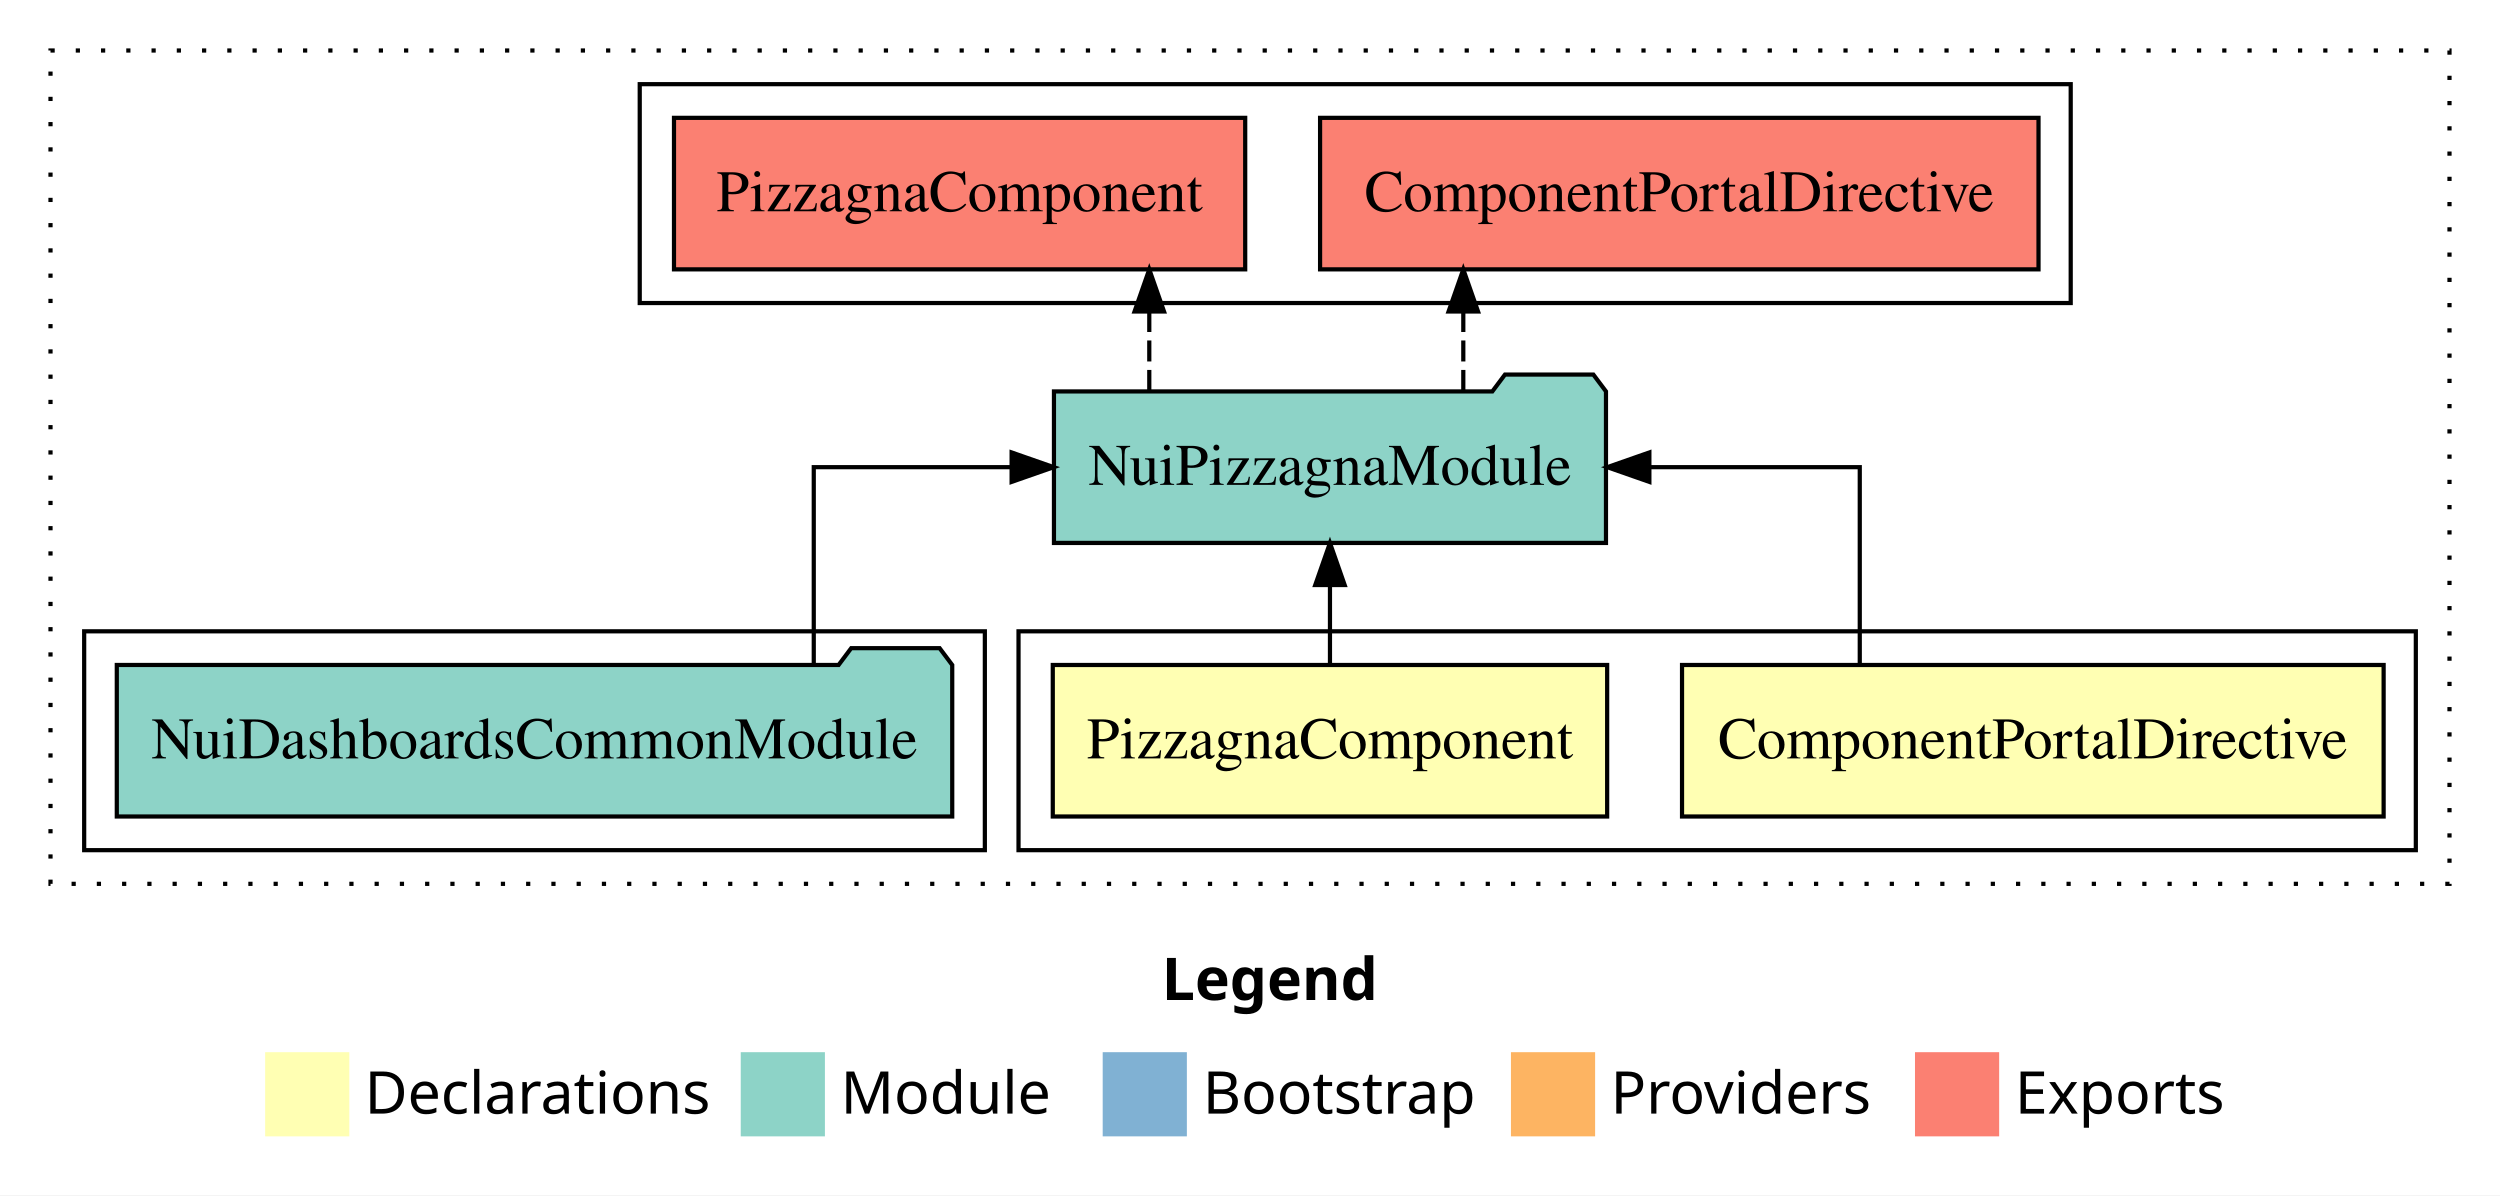
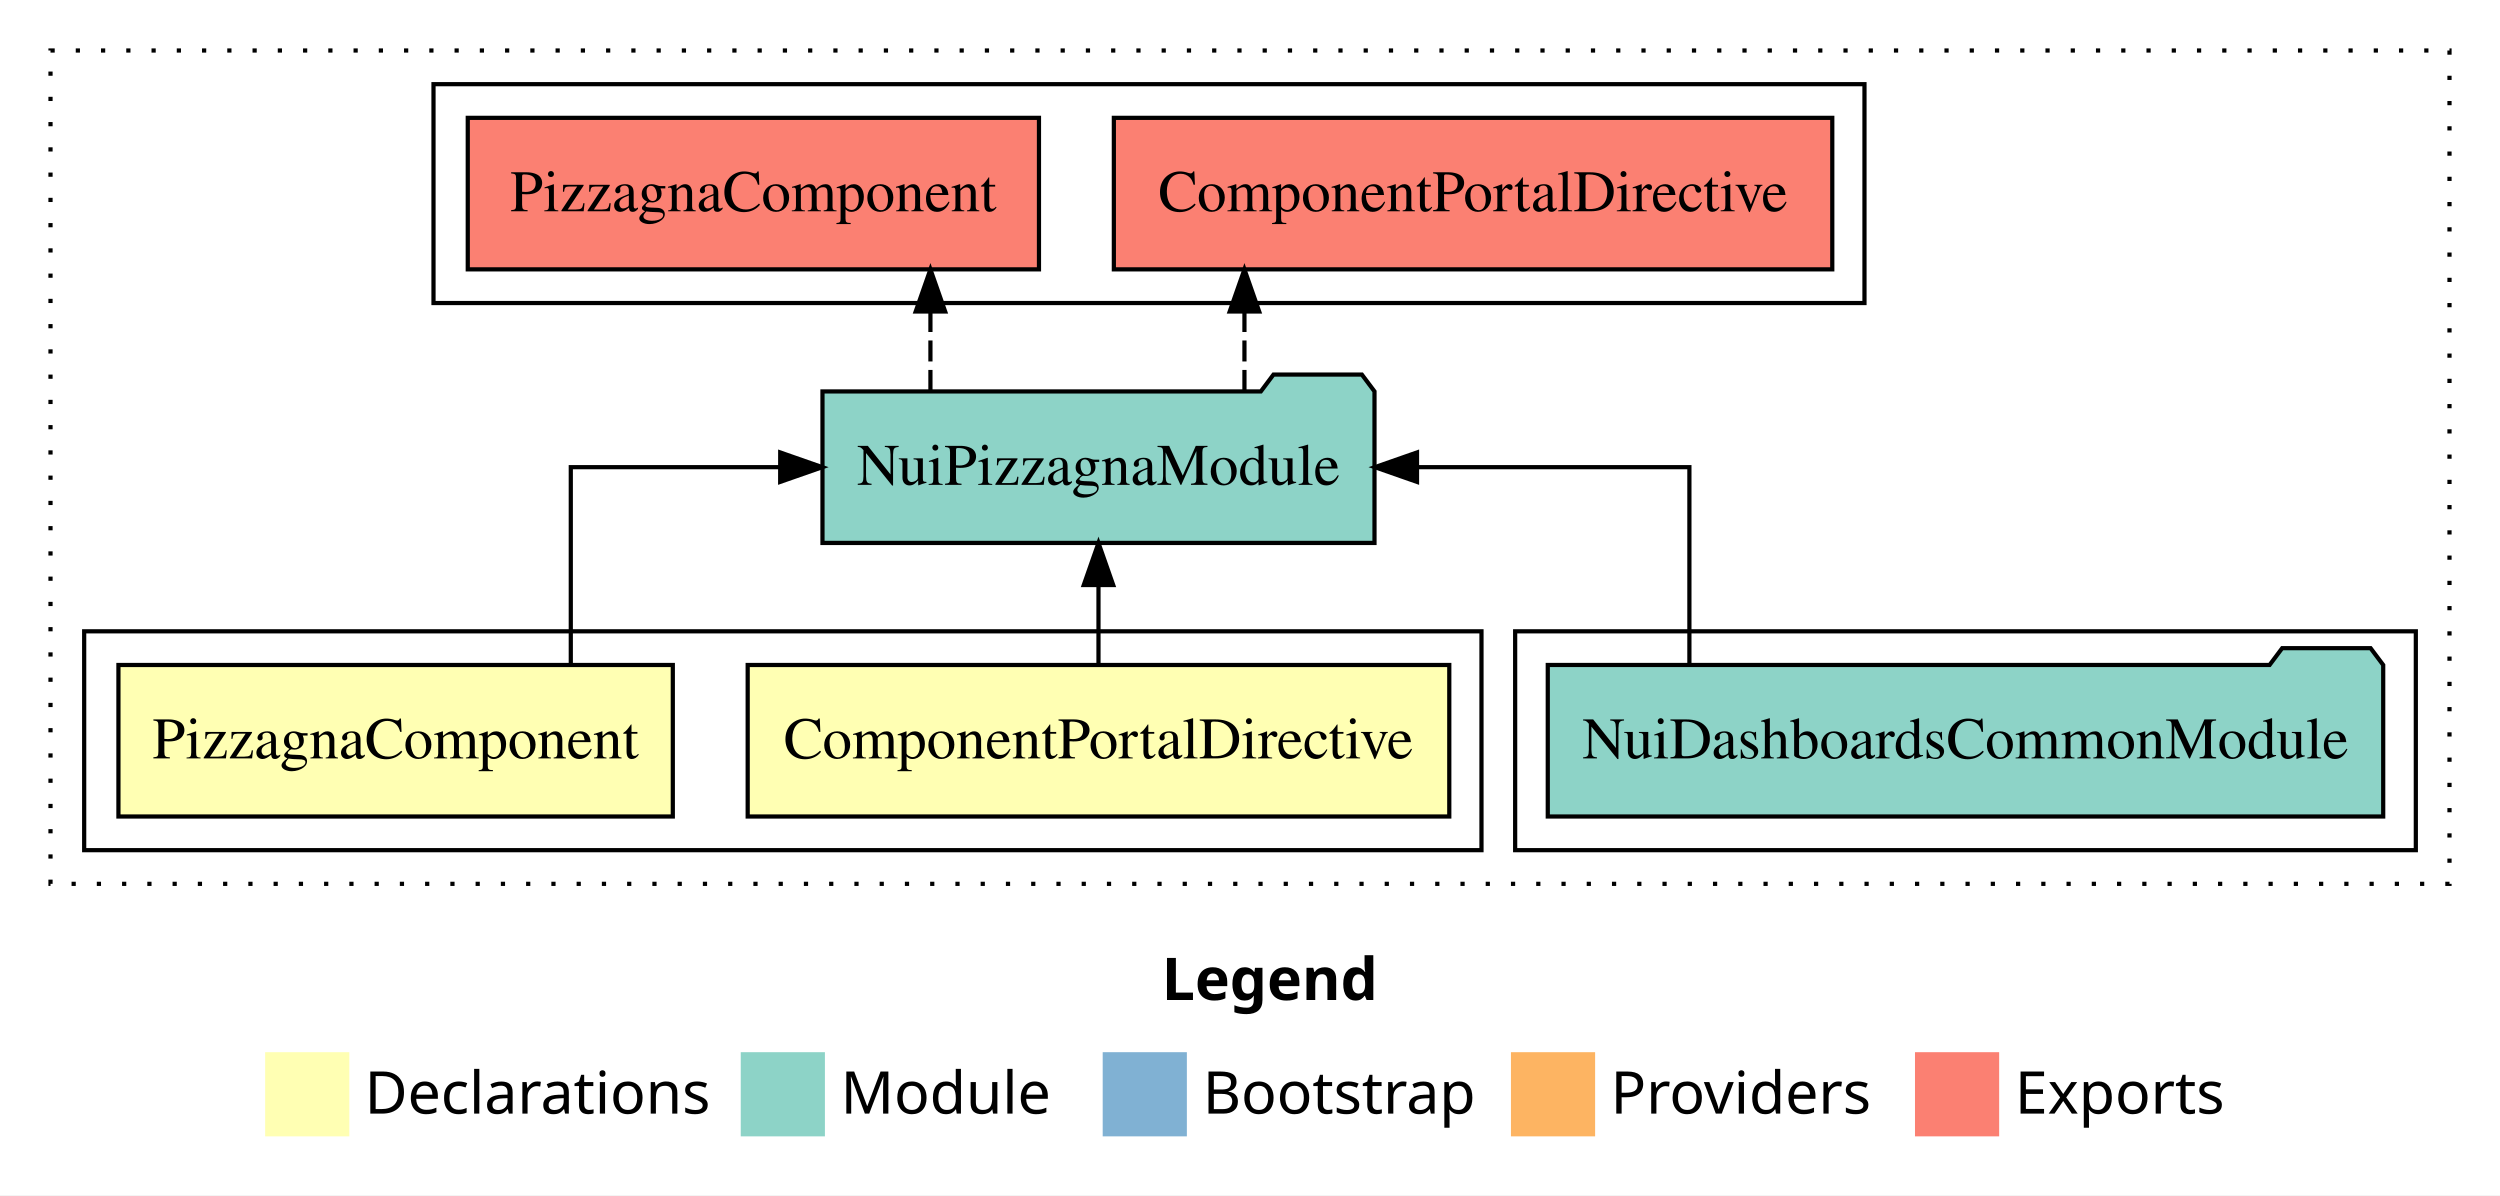
<svg xmlns="http://www.w3.org/2000/svg" width="594pt" height="284pt" viewBox="0.00 0.00 594.00 284.00">
  <g id="graph0" class="graph" transform="scale(1 1) rotate(0) translate(4 280)">
    <polygon fill="white" stroke="transparent" points="-4,4 -4,-280 590,-280 590,4 -4,4" />
    <text text-anchor="start" x="272.01" y="-42.4" font-family="sans-serif" font-weight="bold" font-size="14.00">Legend</text>
    <polygon fill="#ffffb3" stroke="transparent" points="59,-10 59,-30 79,-30 79,-10 59,-10" />
    <text text-anchor="start" x="82.63" y="-15.4" font-family="sans-serif" font-size="14.00">  Declarations</text>
    <polygon fill="#8dd3c7" stroke="transparent" points="172,-10 172,-30 192,-30 192,-10 172,-10" />
    <text text-anchor="start" x="195.73" y="-15.4" font-family="sans-serif" font-size="14.00">  Module</text>
    <polygon fill="#80b1d3" stroke="transparent" points="258,-10 258,-30 278,-30 278,-10 258,-10" />
    <text text-anchor="start" x="281.78" y="-15.4" font-family="sans-serif" font-size="14.00">  Bootstrap</text>
    <polygon fill="#fdb462" stroke="transparent" points="355,-10 355,-30 375,-30 375,-10 355,-10" />
    <text text-anchor="start" x="378.67" y="-15.4" font-family="sans-serif" font-size="14.00">  Providers</text>
    <polygon fill="#fb8072" stroke="transparent" points="451,-10 451,-30 471,-30 471,-10 451,-10" />
    <text text-anchor="start" x="474.73" y="-15.4" font-family="sans-serif" font-size="14.00">  Exports</text>
    <g id="clust1" class="cluster">
      <polygon fill="none" stroke="black" stroke-dasharray="1,5" points="8,-70 8,-268 578,-268 578,-70 8,-70" />
    </g>
-     <g id="clust2" class="cluster">
-       <polygon fill="none" stroke="black" points="238,-78 238,-130 570,-130 570,-78 238,-78" />
+     <g id="clust6" class="cluster">
+       <polygon fill="none" stroke="black" points="99,-208 99,-260 439,-260 439,-208 99,-208" />
    </g>
    <g id="clust5" class="cluster">
-       <polygon fill="none" stroke="black" points="16,-78 16,-130 230,-130 230,-78 16,-78" />
+       <polygon fill="none" stroke="black" points="356,-78 356,-130 570,-130 570,-78 356,-78" />
    </g>
-     <g id="clust6" class="cluster">
-       <polygon fill="none" stroke="black" points="148,-208 148,-260 488,-260 488,-208 148,-208" />
+     <g id="clust2" class="cluster">
+       <polygon fill="none" stroke="black" points="16,-78 16,-130 348,-130 348,-78 16,-78" />
    </g>
    <g id="node1" class="node">
-       <polygon fill="#ffffb3" stroke="black" points="562.35,-122 395.65,-122 395.65,-86 562.35,-86 562.35,-122" />
-       <text text-anchor="middle" x="479" y="-99.8" font-family="Times,serif" font-size="14.00">ComponentPortalDirective</text>
+       <polygon fill="#ffffb3" stroke="black" points="340.35,-122 173.65,-122 173.65,-86 340.35,-86 340.35,-122" />
+       <text text-anchor="middle" x="257" y="-99.8" font-family="Times,serif" font-size="14.00">ComponentPortalDirective</text>
    </g>
    <g id="node3" class="node">
-       <polygon fill="#8dd3c7" stroke="black" points="377.58,-187 374.58,-191 353.58,-191 350.58,-187 246.42,-187 246.42,-151 377.58,-151 377.58,-187" />
-       <text text-anchor="middle" x="312" y="-164.8" font-family="Times,serif" font-size="14.00">NuiPizzagnaModule</text>
+       <polygon fill="#8dd3c7" stroke="black" points="322.58,-187 319.58,-191 298.58,-191 295.58,-187 191.42,-187 191.42,-151 322.58,-151 322.58,-187" />
+       <text text-anchor="middle" x="257" y="-164.8" font-family="Times,serif" font-size="14.00">NuiPizzagnaModule</text>
    </g>
    <g id="edge1" class="edge">
-       <path fill="none" stroke="black" d="M437.88,-122.11C437.88,-141.34 437.88,-169 437.88,-169 437.88,-169 387.89,-169 387.89,-169" />
-       <polygon fill="black" stroke="black" points="387.89,-165.5 377.89,-169 387.89,-172.5 387.89,-165.5" />
+       <path fill="none" stroke="black" d="M257,-122.11C257,-122.11 257,-140.99 257,-140.99" />
+       <polygon fill="black" stroke="black" points="253.5,-140.99 257,-150.99 260.5,-140.99 253.5,-140.99" />
    </g>
    <g id="node2" class="node">
-       <polygon fill="#ffffb3" stroke="black" points="377.86,-122 246.14,-122 246.14,-86 377.86,-86 377.86,-122" />
-       <text text-anchor="middle" x="312" y="-99.8" font-family="Times,serif" font-size="14.00">PizzagnaComponent</text>
+       <polygon fill="#ffffb3" stroke="black" points="155.86,-122 24.14,-122 24.14,-86 155.86,-86 155.86,-122" />
+       <text text-anchor="middle" x="90" y="-99.8" font-family="Times,serif" font-size="14.00">PizzagnaComponent</text>
    </g>
    <g id="edge2" class="edge">
-       <path fill="none" stroke="black" d="M312,-122.11C312,-122.11 312,-140.99 312,-140.99" />
-       <polygon fill="black" stroke="black" points="308.5,-140.99 312,-150.99 315.5,-140.99 308.5,-140.99" />
+       <path fill="none" stroke="black" d="M131.62,-122.11C131.62,-141.34 131.62,-169 131.62,-169 131.62,-169 181.37,-169 181.37,-169" />
+       <polygon fill="black" stroke="black" points="181.38,-172.5 191.37,-169 181.37,-165.5 181.38,-172.5" />
    </g>
    <g id="node5" class="node">
-       <polygon fill="#fb8072" stroke="black" points="480.35,-252 309.65,-252 309.65,-216 480.35,-216 480.35,-252" />
-       <text text-anchor="middle" x="395" y="-229.8" font-family="Times,serif" font-size="14.00">ComponentPortalDirective </text>
+       <polygon fill="#fb8072" stroke="black" points="431.35,-252 260.65,-252 260.65,-216 431.35,-216 431.35,-252" />
+       <text text-anchor="middle" x="346" y="-229.8" font-family="Times,serif" font-size="14.00">ComponentPortalDirective </text>
    </g>
    <g id="edge4" class="edge">
-       <path fill="none" stroke="black" stroke-dasharray="5,2" d="M343.68,-187.11C343.68,-187.11 343.68,-205.99 343.68,-205.99" />
-       <polygon fill="black" stroke="black" points="340.18,-205.99 343.68,-215.99 347.18,-205.99 340.18,-205.99" />
+       <path fill="none" stroke="black" stroke-dasharray="5,2" d="M291.68,-187.11C291.68,-187.11 291.68,-205.99 291.68,-205.99" />
+       <polygon fill="black" stroke="black" points="288.18,-205.99 291.68,-215.99 295.18,-205.99 288.18,-205.99" />
    </g>
    <g id="node6" class="node">
-       <polygon fill="#fb8072" stroke="black" points="291.86,-252 156.14,-252 156.14,-216 291.86,-216 291.86,-252" />
-       <text text-anchor="middle" x="224" y="-229.8" font-family="Times,serif" font-size="14.00">PizzagnaComponent </text>
+       <polygon fill="#fb8072" stroke="black" points="242.86,-252 107.14,-252 107.14,-216 242.86,-216 242.86,-252" />
+       <text text-anchor="middle" x="175" y="-229.8" font-family="Times,serif" font-size="14.00">PizzagnaComponent </text>
    </g>
    <g id="edge5" class="edge">
-       <path fill="none" stroke="black" stroke-dasharray="5,2" d="M269.07,-187.11C269.07,-187.11 269.07,-205.99 269.07,-205.99" />
-       <polygon fill="black" stroke="black" points="265.57,-205.99 269.07,-215.99 272.57,-205.99 265.57,-205.99" />
+       <path fill="none" stroke="black" stroke-dasharray="5,2" d="M217.07,-187.11C217.07,-187.11 217.07,-205.99 217.07,-205.99" />
+       <polygon fill="black" stroke="black" points="213.57,-205.99 217.07,-215.99 220.57,-205.99 213.57,-205.99" />
    </g>
    <g id="node4" class="node">
-       <polygon fill="#8dd3c7" stroke="black" points="222.25,-122 219.25,-126 198.25,-126 195.25,-122 23.75,-122 23.75,-86 222.25,-86 222.25,-122" />
-       <text text-anchor="middle" x="123" y="-99.8" font-family="Times,serif" font-size="14.00">NuiDashboardsCommonModule</text>
+       <polygon fill="#8dd3c7" stroke="black" points="562.25,-122 559.25,-126 538.25,-126 535.25,-122 363.75,-122 363.75,-86 562.25,-86 562.25,-122" />
+       <text text-anchor="middle" x="463" y="-99.8" font-family="Times,serif" font-size="14.00">NuiDashboardsCommonModule</text>
    </g>
    <g id="edge3" class="edge">
-       <path fill="none" stroke="black" d="M189.35,-122.11C189.35,-141.34 189.35,-169 189.35,-169 189.35,-169 236.36,-169 236.36,-169" />
-       <polygon fill="black" stroke="black" points="236.36,-172.5 246.36,-169 236.36,-165.5 236.36,-172.5" />
+       <path fill="none" stroke="black" d="M397.4,-122.11C397.4,-141.34 397.4,-169 397.4,-169 397.4,-169 332.68,-169 332.68,-169" />
+       <polygon fill="black" stroke="black" points="332.68,-165.5 322.68,-169 332.68,-172.5 332.68,-165.5" />
    </g>
  </g>
</svg>
